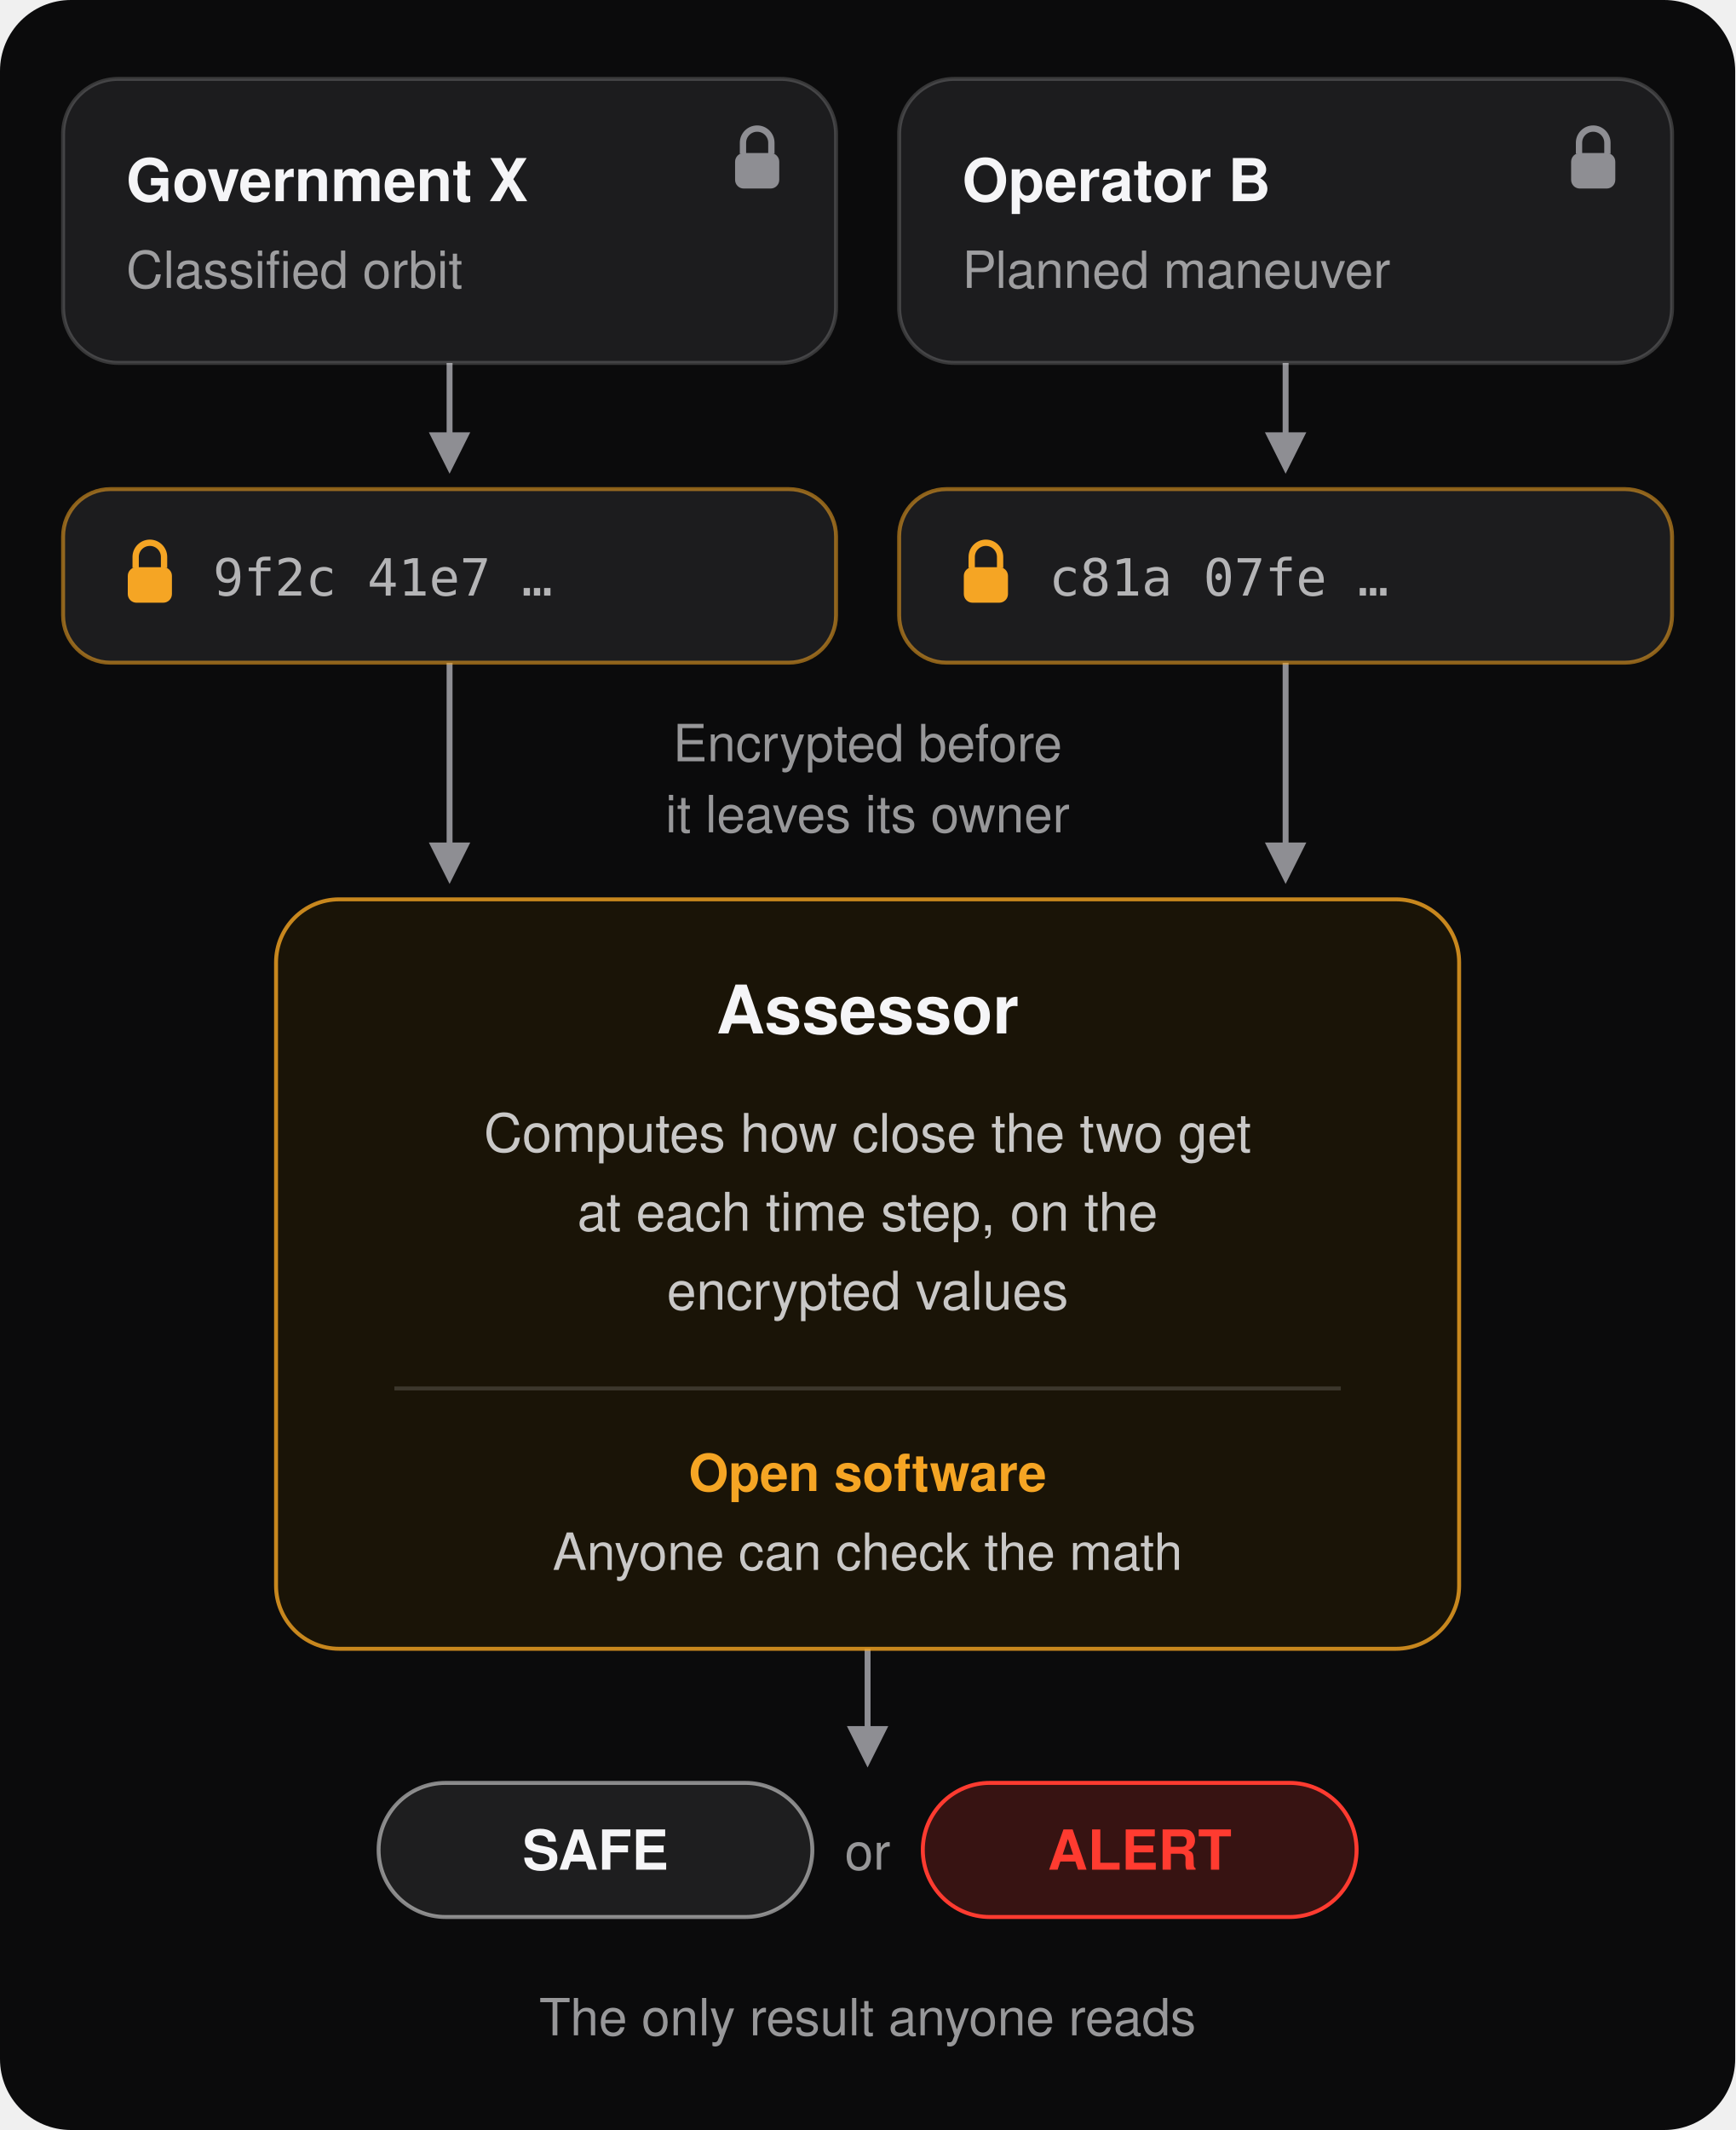
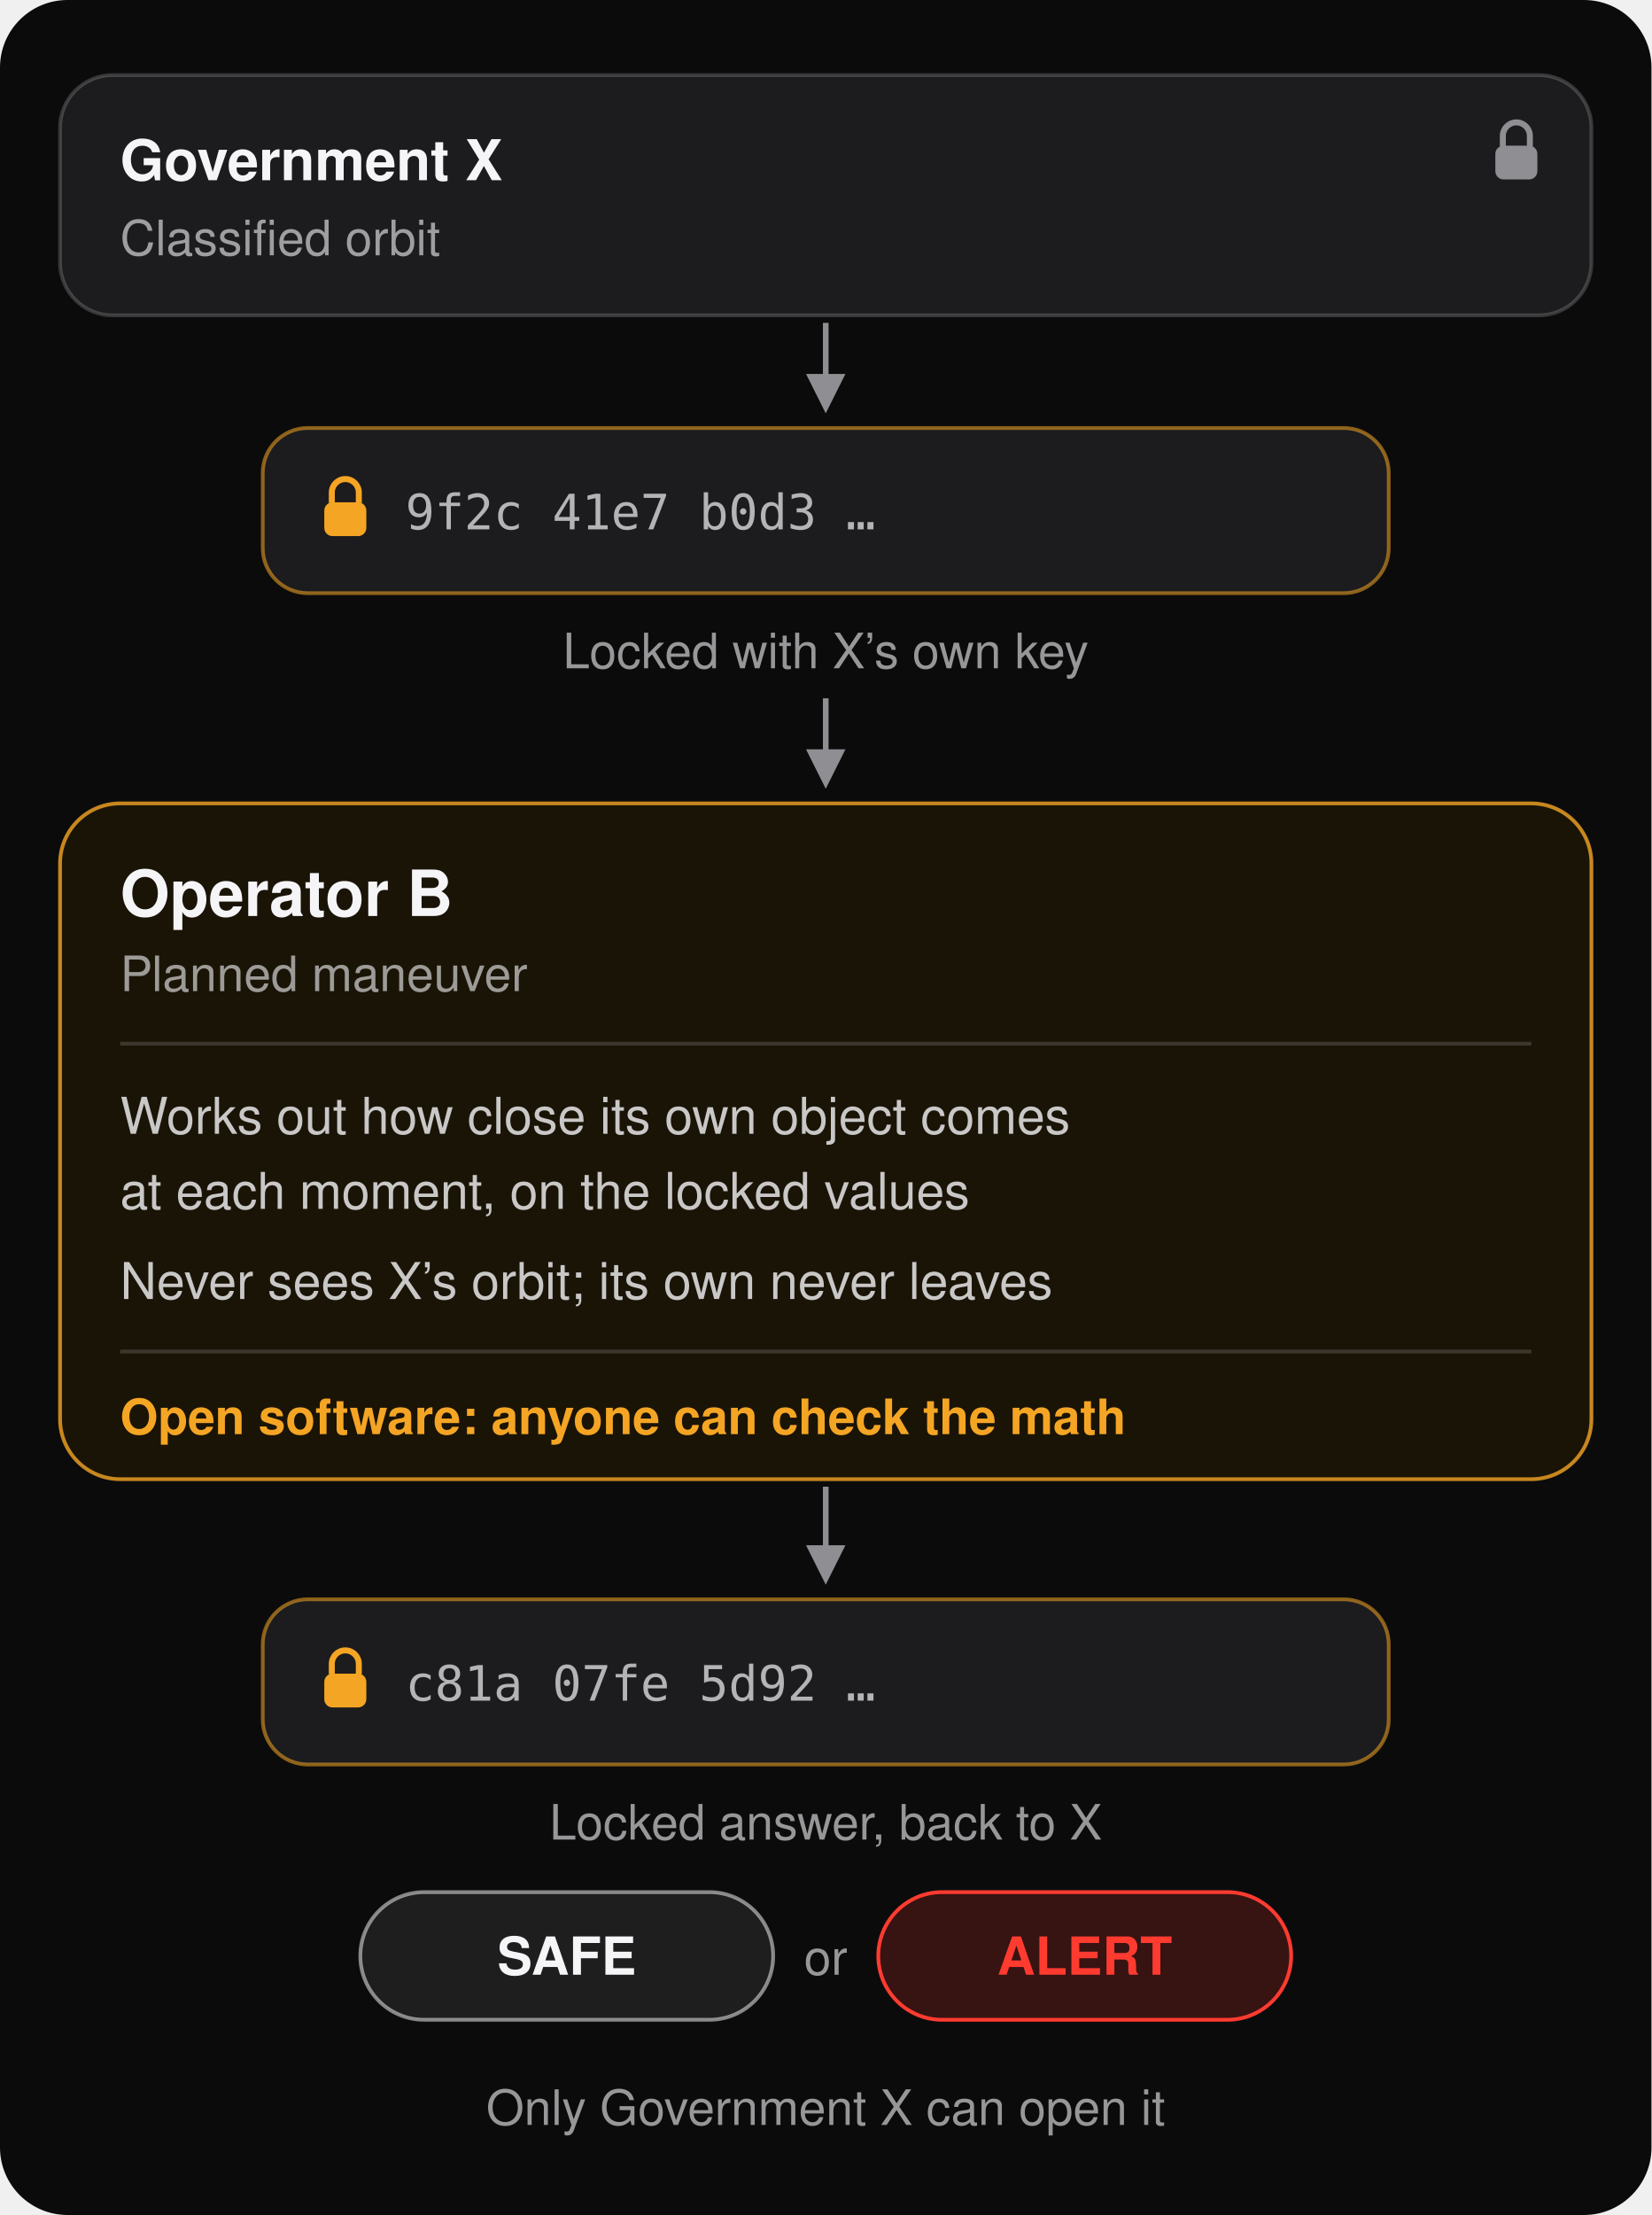
- <svg xmlns="http://www.w3.org/2000/svg" viewBox="0 0 440 540" role="img" aria-labelledby="t d">
+ <svg xmlns="http://www.w3.org/2000/svg" viewBox="0 0 440 590" role="img" aria-labelledby="t d">
  <defs>
    <marker id="a" viewBox="0 0 10 10" refX="8" refY="5" markerWidth="7" markerHeight="7" orient="auto">
      <path d="M0 0L10 5L0 10z" fill="#8e8e93" />
    </marker>
    <g id="lock">
      <path d="M-3.6 -1V-3.8a3.6 3.6 0 0 1 7.2 0V-1" fill="none" stroke="currentColor" stroke-width="1.6" />
      <rect x="-5.6" y="-1.2" width="11.2" height="9" rx="2.2" fill="currentColor" />
    </g>
  </defs>
-   <rect width="440" height="540" rx="18" fill="#0b0b0c" />
+   <rect width="440" height="590" rx="18" fill="#0b0b0c" />
  <g fill="none" stroke="#8e8e93" stroke-width="1.5">
-     <path d="M114 92V118" marker-end="url(#a)" />
-     <path d="M326 92V118" marker-end="url(#a)" />
-     <path d="M114 168V222" marker-end="url(#a)" />
-     <path d="M326 168V222" marker-end="url(#a)" />
-     <path d="M220 418V446" marker-end="url(#a)" />
+     <path d="M220 86V108" marker-end="url(#a)" />
+     <path d="M220 186V208" marker-end="url(#a)" />
+     <path d="M220 396V420" marker-end="url(#a)" />
  </g>
  <g font-family="-apple-system, BlinkMacSystemFont, 'Segoe UI', Helvetica, Arial, sans-serif" fill="#f5f5f7">
-     <g fill="#1c1c1e" stroke="#ffffff" stroke-opacity=".18">
-       <rect x="16" y="20" width="196" height="72" rx="14" />
-       <rect x="228" y="20" width="196" height="72" rx="14" />
-     </g>
-     <g font-size="15" font-weight="700">
-       <text x="32" y="51">Government X</text>
-       <text x="244" y="51">Operator B</text>
-     </g>
-     <g font-size="13" fill-opacity=".6">
-       <text x="32" y="73">Classified orbit</text>
-       <text x="244" y="73">Planned maneuver</text>
-     </g>
+     <rect x="16" y="20" width="408" height="64" rx="14" fill="#1c1c1e" stroke="#ffffff" stroke-opacity=".18" />
+     <text x="32" y="48" font-size="15" font-weight="700">Government X</text>
+     <text x="32" y="68" font-size="13" fill-opacity=".6">Classified orbit</text>
    <g color="#8e8e93">
-       <use href="#lock" x="192" y="40" />
      <use href="#lock" x="404" y="40" />
    </g>
    <g fill="#1c1c1e" stroke="#f5a524" stroke-opacity=".55">
-       <rect x="16" y="124" width="196" height="44" rx="12" />
-       <rect x="228" y="124" width="196" height="44" rx="12" />
+       <rect x="70" y="114" width="300" height="44" rx="12" />
+       <rect x="70" y="426" width="300" height="44" rx="12" />
    </g>
    <g color="#f5a524">
-       <use href="#lock" x="38" y="145" />
-       <use href="#lock" x="250" y="145" />
+       <use href="#lock" x="92" y="135" />
+       <use href="#lock" x="92" y="447" />
    </g>
    <g font-family="ui-monospace, 'SF Mono', Menlo, Consolas, monospace" font-size="13" fill-opacity=".7">
-       <text x="54" y="151">9f2c 41e7 …</text>
-       <text x="266" y="151">c81a 07fe …</text>
+       <text x="108" y="141">9f2c 41e7 b0d3 …</text>
+       <text x="108" y="453">c81a 07fe 5d92 …</text>
    </g>
    <g font-size="13" text-anchor="middle" fill-opacity=".6">
-       <text x="220" y="193">Encrypted before</text>
-       <text x="220" y="211">it leaves its owner</text>
+       <text x="220" y="178">Locked with X’s own key</text>
+       <text x="220" y="490">Locked answer, back to X</text>
    </g>
-     <rect x="70" y="228" width="300" height="190" rx="16" fill="#1a1407" stroke="#f5a524" stroke-opacity=".8" />
-     <text x="220" y="262" text-anchor="middle" font-size="17" font-weight="700">Assessor</text>
-     <g font-size="13.5" text-anchor="middle" fill-opacity=".8">
-       <text x="220" y="292">Computes how close the two get</text>
-       <text x="220" y="312">at each time step, on the</text>
-       <text x="220" y="332">encrypted values</text>
+     <rect x="16" y="214" width="408" height="180" rx="16" fill="#1a1407" stroke="#f5a524" stroke-opacity=".8" />
+     <text x="32" y="244" font-size="17" font-weight="700">Operator B</text>
+     <text x="32" y="264" font-size="13" fill-opacity=".6">Planned maneuver</text>
+     <path d="M32 278H408" stroke="#ffffff" stroke-opacity=".15" />
+     <g font-size="13.5" fill-opacity=".8">
+       <text x="32" y="302">Works out how close its own object comes</text>
+       <text x="32" y="322">at each moment, on the locked values</text>
+       <text x="32" y="346">Never sees X’s orbit; its own never leaves</text>
    </g>
-     <path d="M100 352H340" stroke="#ffffff" stroke-opacity=".15" />
-     <text x="220" y="378" text-anchor="middle" font-size="13" font-weight="700" fill="#f5a524">Open software</text>
-     <text x="220" y="398" text-anchor="middle" font-size="13" fill-opacity=".8">Anyone can check the math</text>
-     <rect x="96" y="452" width="110" height="34" rx="17" fill="#ffffff" fill-opacity=".08" stroke="#ffffff" stroke-opacity=".5" />
-     <text x="151" y="474" text-anchor="middle" font-size="14" font-weight="700">SAFE</text>
-     <text x="220" y="474" text-anchor="middle" font-size="13" fill-opacity=".6">or</text>
-     <rect x="234" y="452" width="110" height="34" rx="17" fill="#ff3b30" fill-opacity=".18" stroke="#ff3b30" />
-     <text x="289" y="474" text-anchor="middle" font-size="14" font-weight="700" fill="#ff3b30">ALERT</text>
-     <text x="220" y="516" text-anchor="middle" font-size="13" fill-opacity=".6">The only result anyone reads</text>
+     <path d="M32 360H408" stroke="#ffffff" stroke-opacity=".15" />
+     <text x="32" y="382" font-size="13" font-weight="700" fill="#f5a524">Open software: anyone can check the math</text>
+     <rect x="96" y="504" width="110" height="34" rx="17" fill="#ffffff" fill-opacity=".08" stroke="#ffffff" stroke-opacity=".5" />
+     <text x="151" y="526" text-anchor="middle" font-size="14" font-weight="700">SAFE</text>
+     <text x="220" y="526" text-anchor="middle" font-size="13" fill-opacity=".6">or</text>
+     <rect x="234" y="504" width="110" height="34" rx="17" fill="#ff3b30" fill-opacity=".18" stroke="#ff3b30" />
+     <text x="289" y="526" text-anchor="middle" font-size="14" font-weight="700" fill="#ff3b30">ALERT</text>
+     <text x="220" y="566" text-anchor="middle" font-size="13" fill-opacity=".6">Only Government X can open it</text>
  </g>
</svg>
